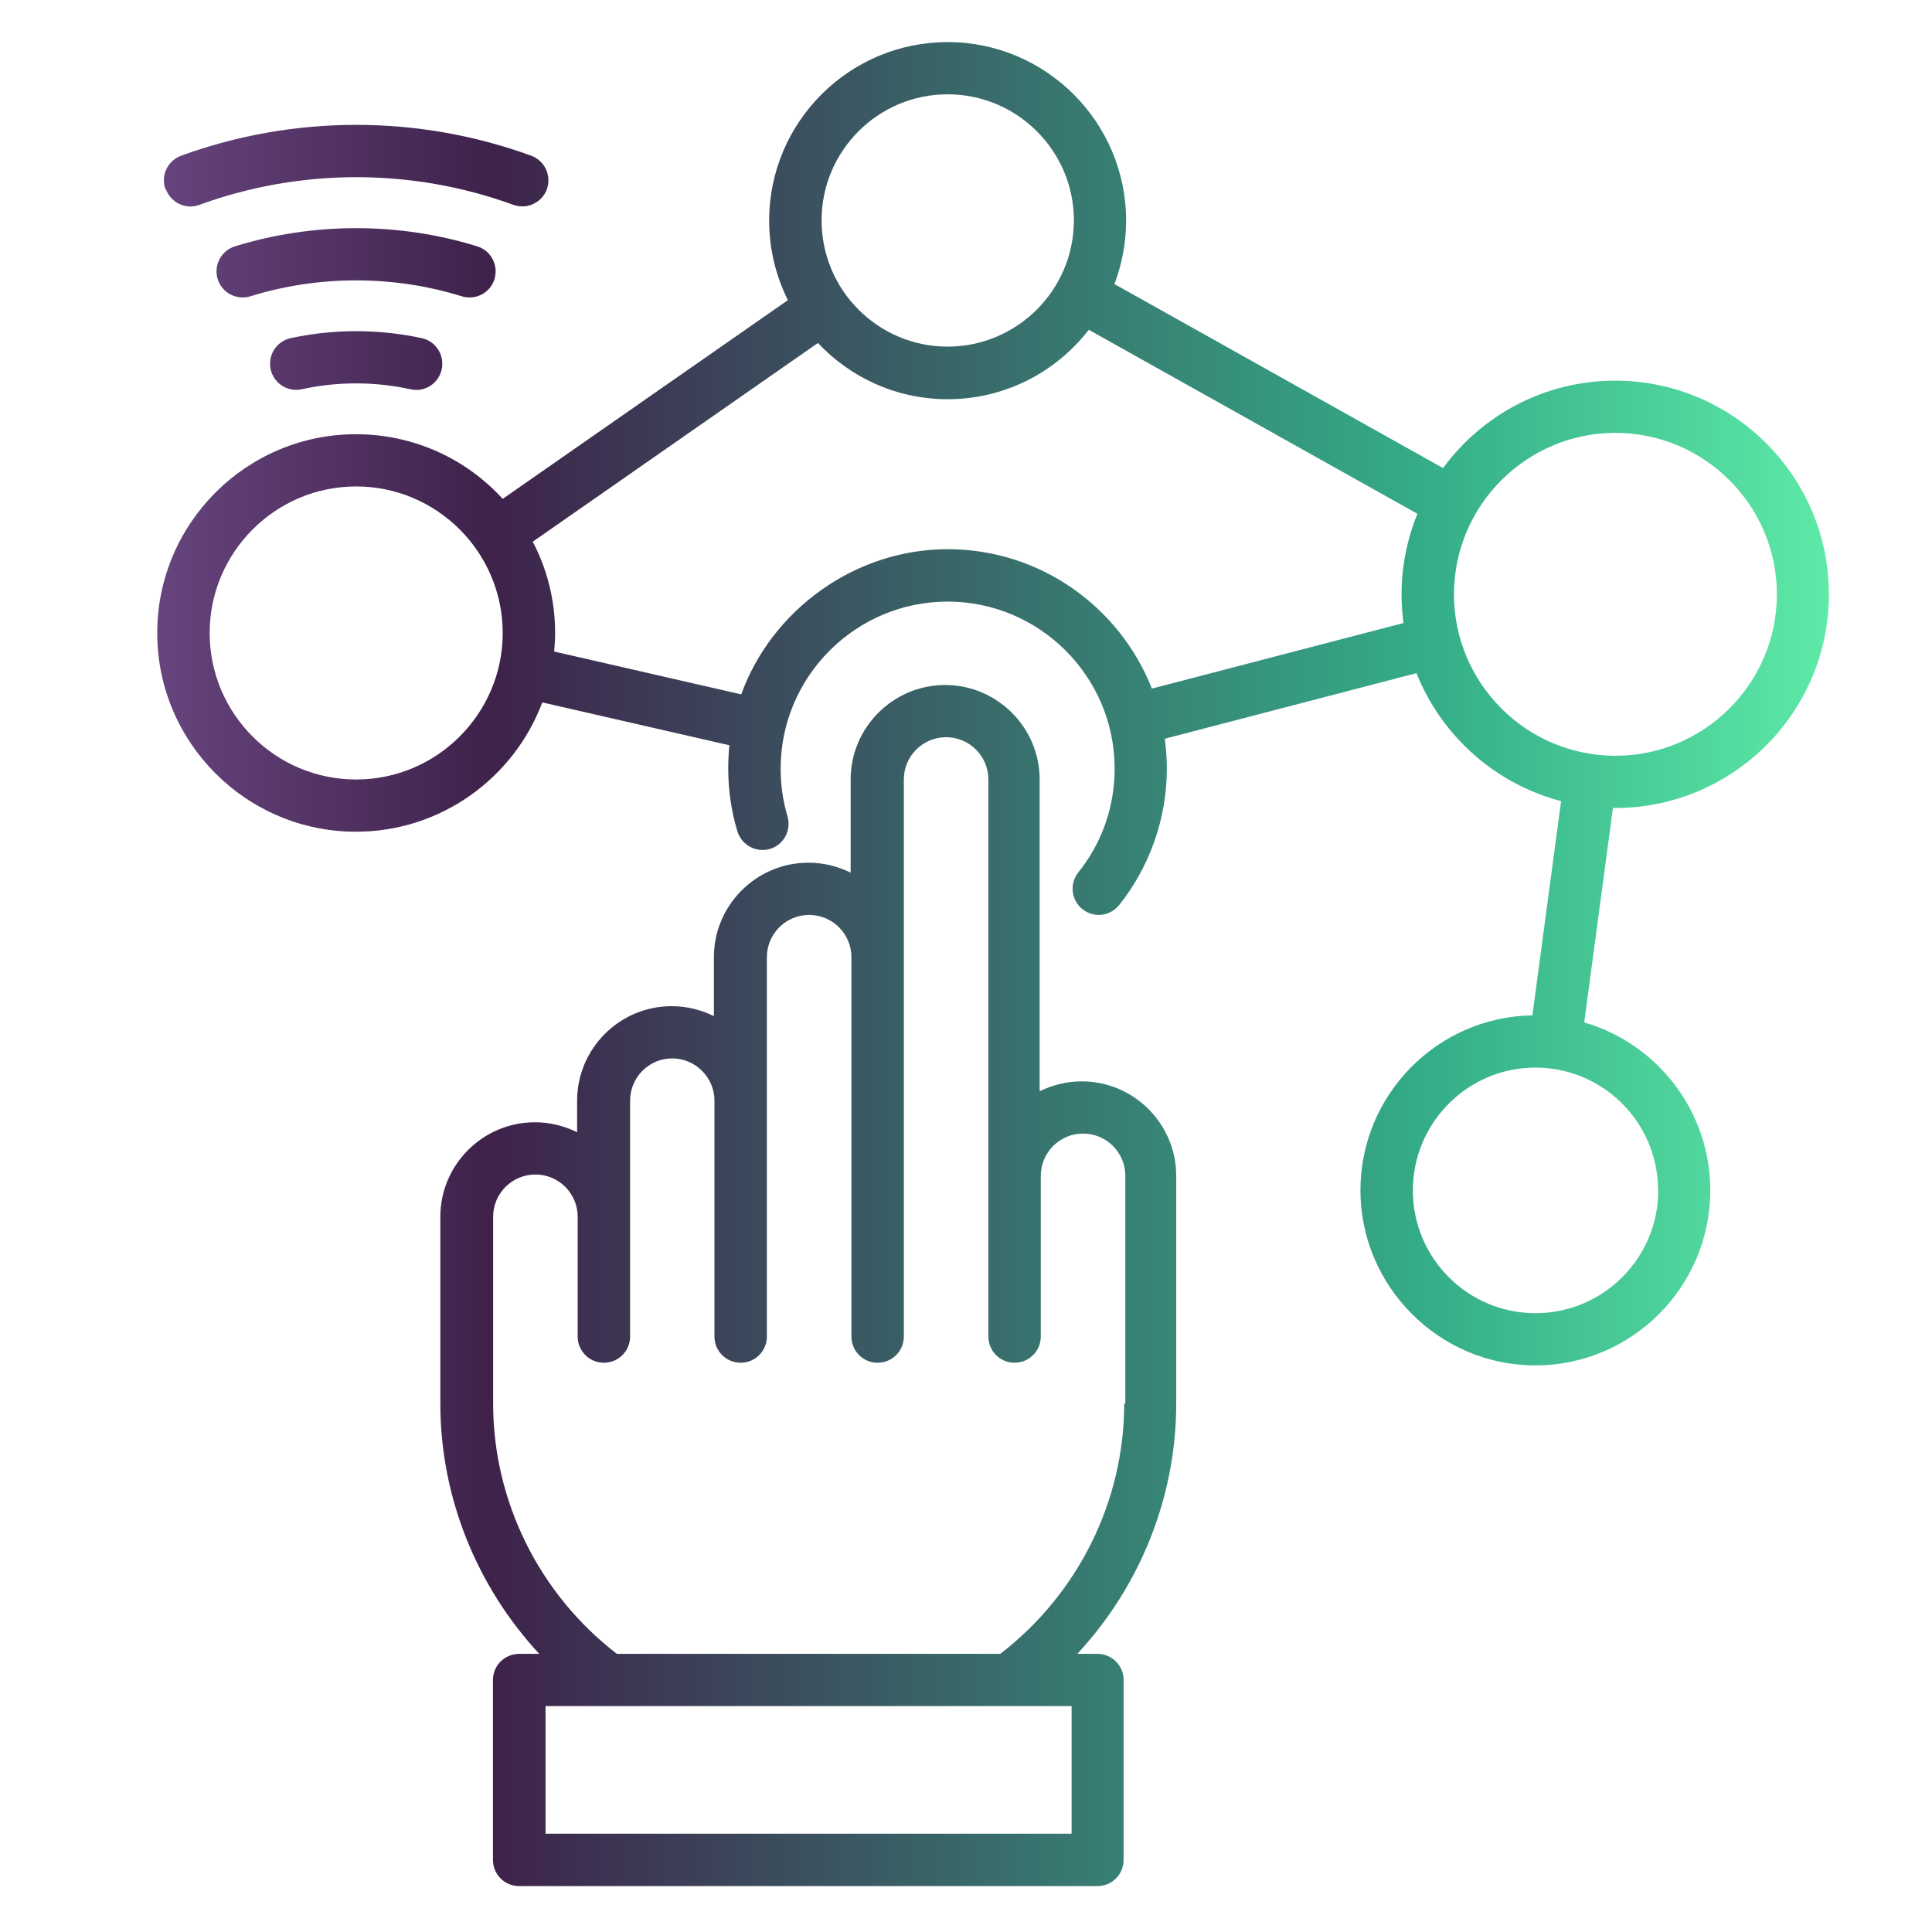
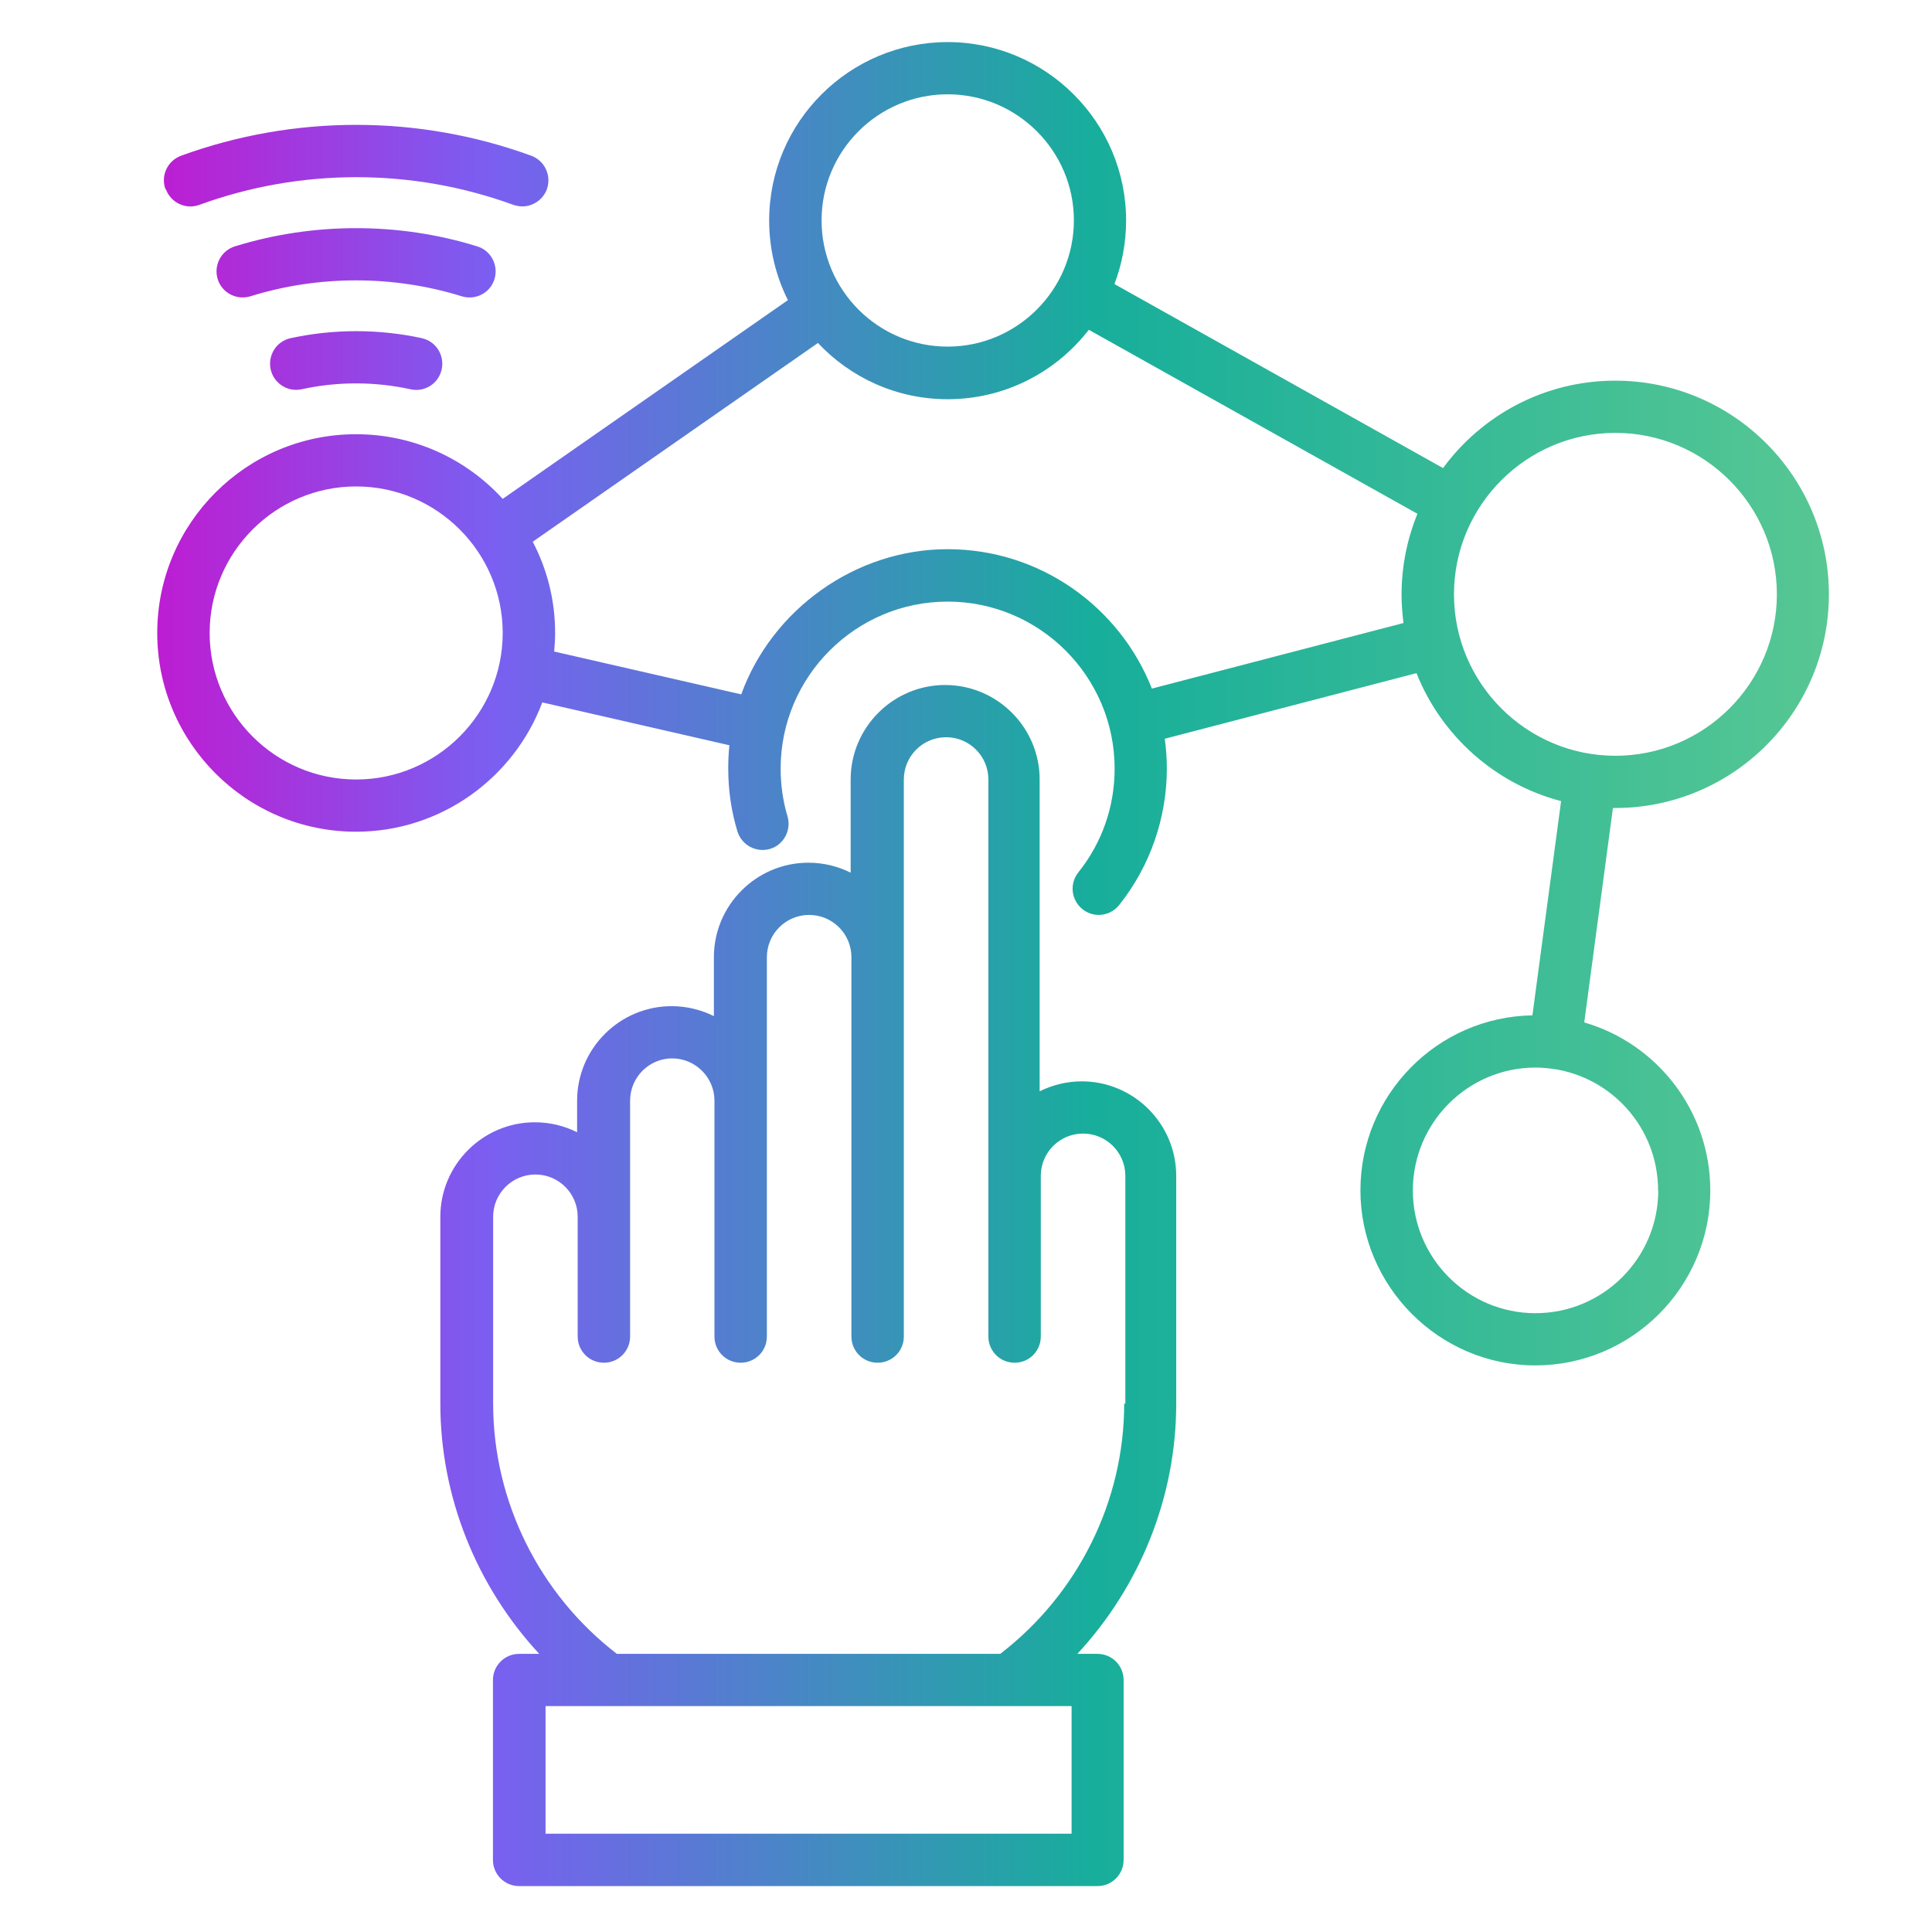
<svg xmlns="http://www.w3.org/2000/svg" id="Layer_1" data-name="Layer 1" viewBox="0 0 101 101">
  <defs>
    <style>
      .cls-1 {
        fill: url(#linear-gradient);
      }
    </style>
    <linearGradient id="linear-gradient" x1="8.23" y1="50.88" x2="95.62" y2="50.88" gradientTransform="translate(0 101.28) scale(1 -1)" gradientUnits="userSpaceOnUse">
-       <stop offset="0" stop-color="#67447e" />
-       <stop offset=".2" stop-color="#3e224a" />
-       <stop offset=".76" stop-color="#34ad88" />
-       <stop offset="1" stop-color="#5eeaa7" />
+       <stop offset="0" stop-color="#bd1dd2" />
+       <stop offset=".2" stop-color="#7a5ff1" />
+       <stop offset=".56" stop-color="#17ae9b" />
+       <stop offset="1" stop-color="#57c793" />
    </linearGradient>
  </defs>
  <path class="cls-1" d="m56.56,56.53c-.79,0-1.54.19-2.21.52v-16.3c0-2.72-2.22-4.94-4.94-4.94s-4.94,2.22-4.94,4.94v4.87c-.67-.33-1.41-.52-2.21-.52-2.72,0-4.94,2.22-4.94,4.94v3.08c-.67-.33-1.41-.52-2.21-.52-2.72,0-4.94,2.22-4.94,4.94v1.65c-.67-.33-1.41-.52-2.21-.52-2.72,0-4.94,2.22-4.94,4.94v9.77c0,4.87,1.89,9.54,5.17,13.08h-1.05c-.76,0-1.37.61-1.37,1.37v9.4c0,.76.61,1.37,1.37,1.37h30.23c.76,0,1.37-.61,1.37-1.37v-9.4c0-.76-.61-1.37-1.37-1.37h-1.05c3.28-3.53,5.17-8.21,5.17-13.08v-11.91c0-2.72-2.22-4.94-4.94-4.94h0Zm-.54,39.33h-27.5v-6.67h27.5v6.67Zm2.75-22.48c0,5.1-2.41,9.95-6.48,13.08h-20.04c-4.06-3.12-6.47-7.98-6.47-13.08v-9.77c0-1.22.99-2.21,2.21-2.21s2.21.99,2.21,2.21v6.26c0,.76.61,1.37,1.37,1.37s1.37-.61,1.37-1.37v-12.33c0-1.22.99-2.21,2.2-2.21s2.21.99,2.21,2.21v12.33c0,.76.61,1.37,1.37,1.37s1.37-.61,1.37-1.37v-19.83c0-1.22.99-2.21,2.21-2.21s2.21.99,2.21,2.21v19.83c0,.76.61,1.37,1.37,1.37s1.37-.61,1.37-1.37v-29.12c0-1.22.99-2.21,2.21-2.21s2.21.99,2.21,2.21v29.12c0,.76.61,1.37,1.37,1.37s1.37-.61,1.37-1.37v-8.4c0-1.22.99-2.21,2.21-2.21s2.21.99,2.21,2.21v11.91h0Zm25.67-31.14c6.16,0,11.17-5.01,11.17-11.17s-5.01-11.17-11.17-11.17c-3.69,0-6.97,1.8-9,4.57l-17.18-9.62c.39-1.03.61-2.15.61-3.32,0-5.14-4.19-9.33-9.33-9.33s-9.33,4.18-9.33,9.33c0,1.49.35,2.9.98,4.16l-14.91,10.39c-1.9-2.08-4.63-3.38-7.67-3.38-5.73,0-10.39,4.66-10.39,10.39s4.66,10.39,10.39,10.39c4.45,0,8.26-2.82,9.74-6.76l9.78,2.24c-.04.4-.06.8-.06,1.21,0,1.13.16,2.24.48,3.29.22.72.98,1.13,1.7.92s1.13-.98.92-1.7c-.24-.8-.36-1.64-.36-2.5,0-4.81,3.92-8.73,8.73-8.73s8.73,3.92,8.73,8.73c0,2-.66,3.88-1.9,5.43-.47.59-.37,1.45.22,1.92.25.2.55.3.85.3.4,0,.8-.18,1.07-.52,1.61-2.02,2.49-4.55,2.49-7.14,0-.53-.04-1.04-.11-1.55l13.16-3.43c1.3,3.27,4.11,5.79,7.56,6.69l-1.5,11.2c-4.97.08-8.99,4.15-8.99,9.15s4.1,9.15,9.14,9.15,9.15-4.1,9.15-9.15c0-4.16-2.79-7.68-6.59-8.78l1.5-11.21s.08,0,.12,0h0Zm2.25,19.99c0,3.54-2.88,6.42-6.42,6.42s-6.41-2.88-6.41-6.42,2.88-6.42,6.41-6.42c.28,0,.56.02.83.06,0,0,.01,0,.02,0h.02c3.13.43,5.54,3.11,5.54,6.36h0ZM49.54,4.93c3.64,0,6.6,2.96,6.6,6.59s-2.96,6.6-6.6,6.6-6.59-2.96-6.59-6.6,2.96-6.59,6.59-6.59Zm-30.92,35.82c-4.23,0-7.66-3.44-7.66-7.66s3.44-7.66,7.66-7.66,7.66,3.44,7.66,7.66-3.44,7.66-7.66,7.66Zm41.59-4.77c-1.68-4.25-5.83-7.27-10.67-7.27s-9.19,3.17-10.79,7.59l-9.78-2.24c.03-.32.05-.64.05-.97,0-1.72-.42-3.34-1.17-4.77l14.91-10.39c1.7,1.81,4.11,2.94,6.78,2.94,3,0,5.67-1.42,7.38-3.63l17.18,9.62c-.53,1.3-.83,2.73-.83,4.23,0,.5.04.99.1,1.48l-13.16,3.43h0Zm15.8-4.91c0-4.65,3.79-8.44,8.44-8.44s8.44,3.79,8.44,8.44-3.79,8.44-8.44,8.44-8.44-3.79-8.44-8.44ZM24.14,15.49c-3.56-1.11-7.49-1.11-11.05,0-.72.22-1.49-.18-1.71-.9s.18-1.49.9-1.71c4.09-1.27,8.59-1.27,12.67,0,.72.22,1.12.99.9,1.71-.18.59-.72.96-1.3.96-.13,0-.27-.02-.41-.06h0Zm-15.49-5.6c-.26-.71.11-1.49.82-1.75,5.9-2.15,12.4-2.15,18.3,0,.71.26,1.07,1.04.82,1.75-.2.55-.73.9-1.28.9-.16,0-.31-.03-.47-.08-5.29-1.93-11.13-1.93-16.42,0-.71.26-1.49-.11-1.75-.82Zm13.4,7.79c.74.16,1.2.89,1.04,1.63s-.89,1.21-1.63,1.04c-1.87-.41-3.83-.41-5.69,0-.1.02-.2.03-.29.03-.63,0-1.19-.44-1.33-1.07-.16-.74.3-1.47,1.04-1.63,2.24-.49,4.62-.49,6.87,0h0Z" />
</svg>
